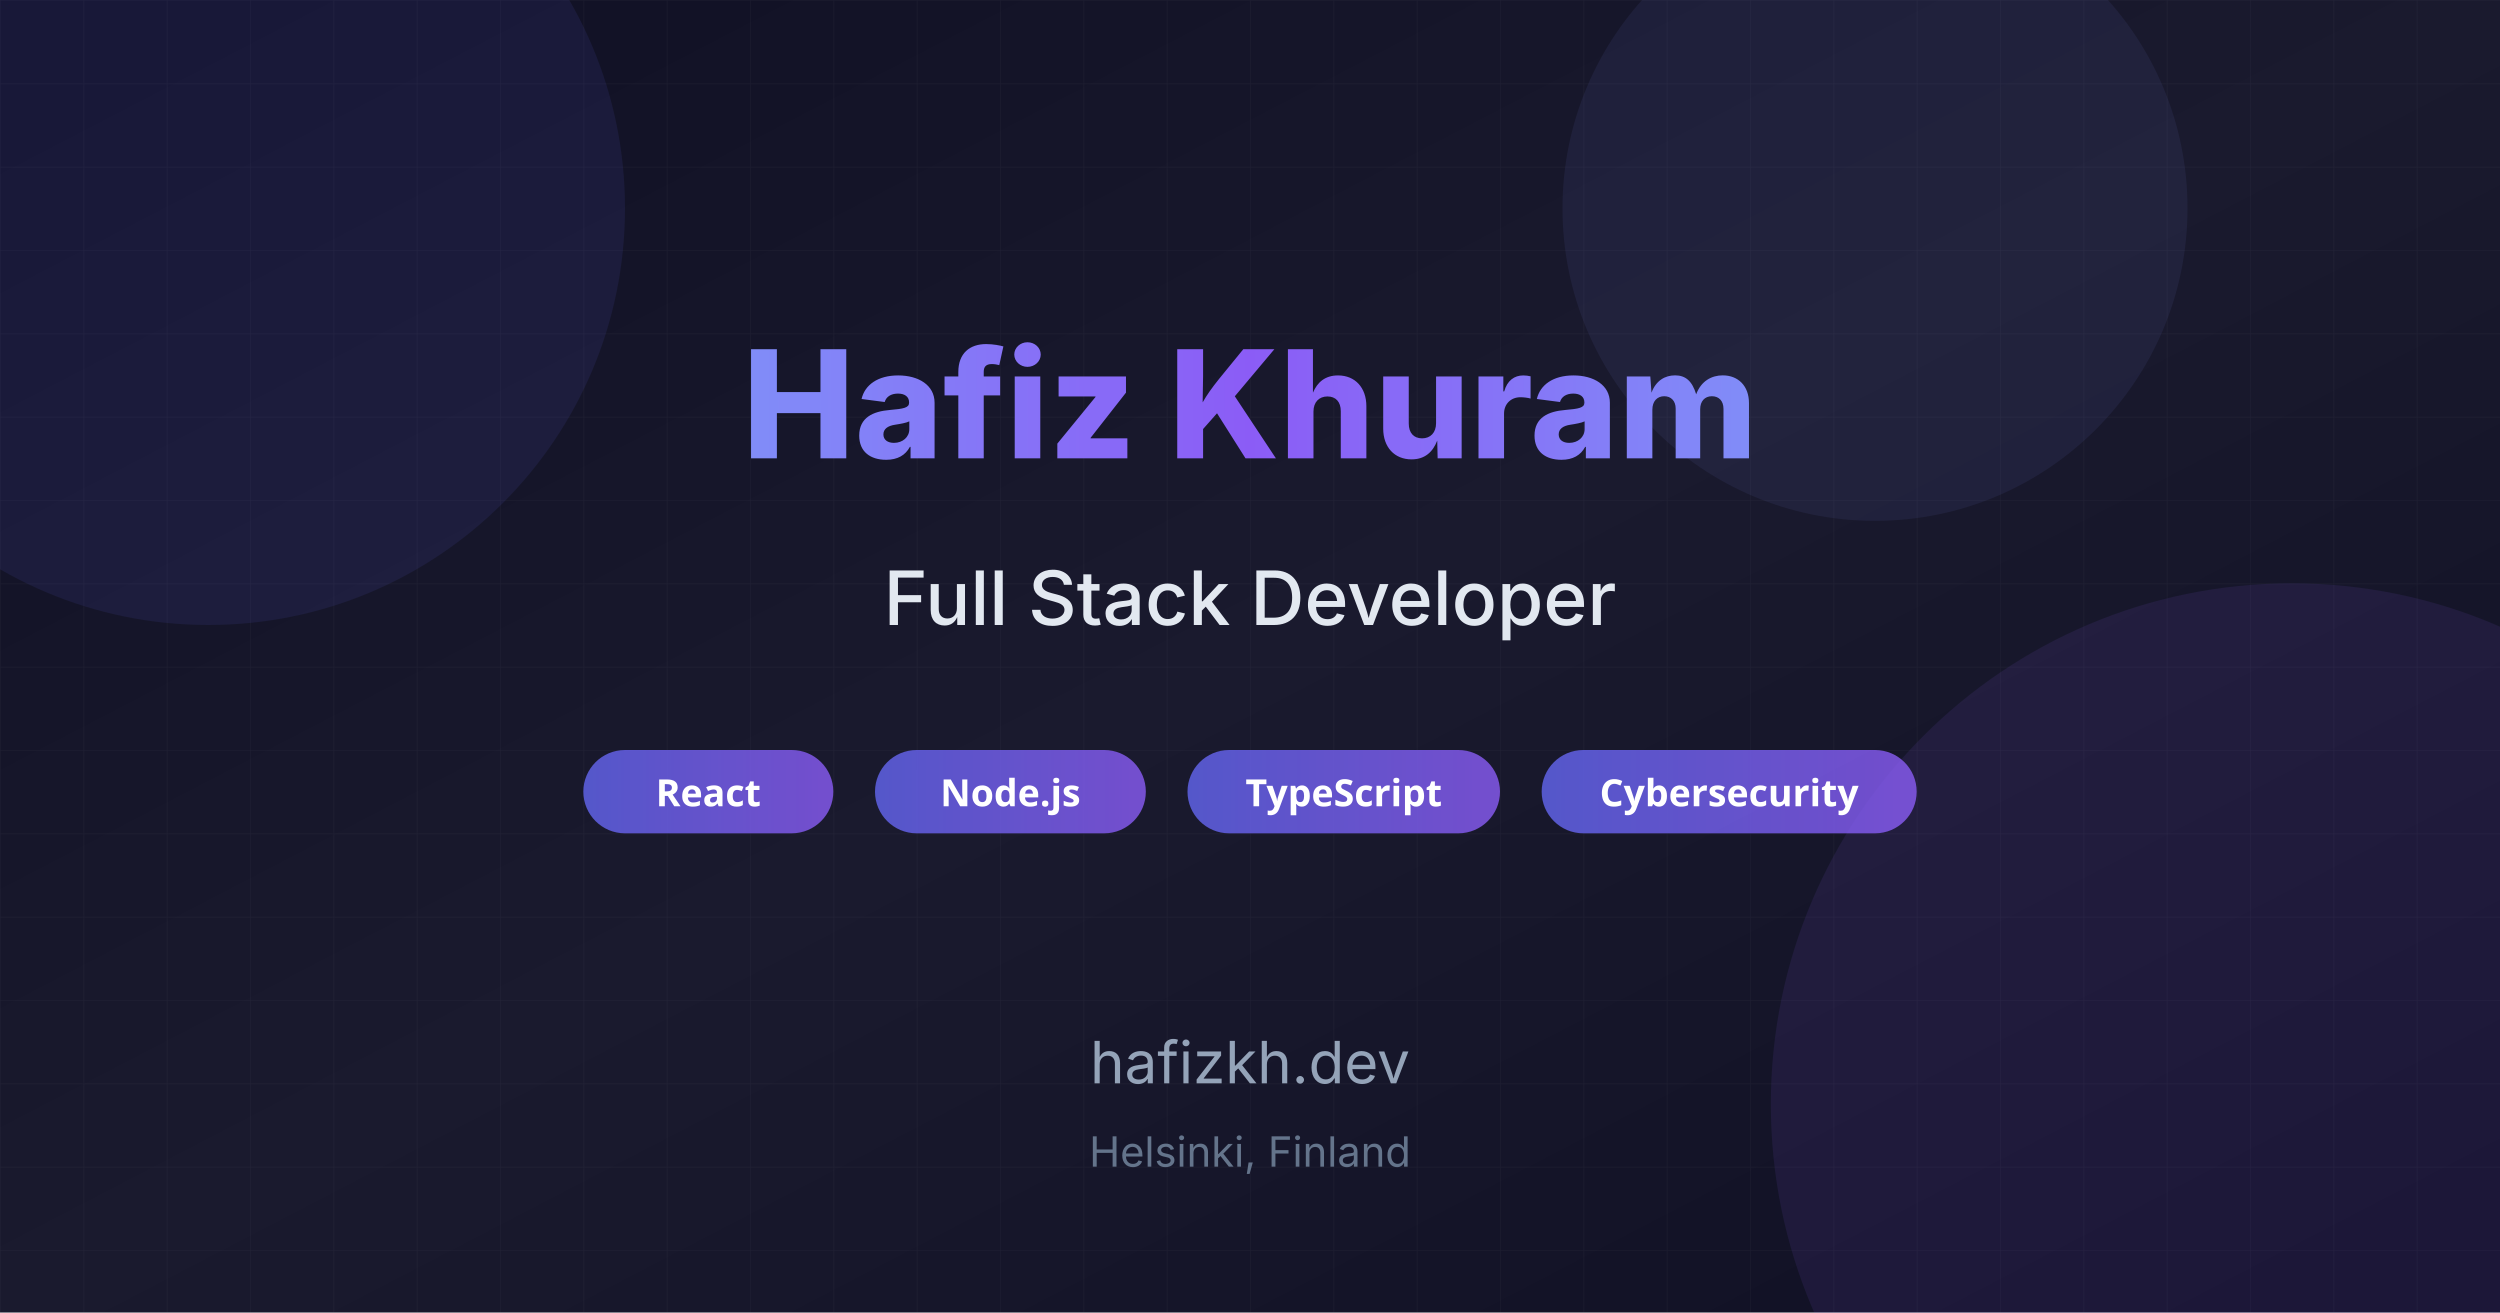
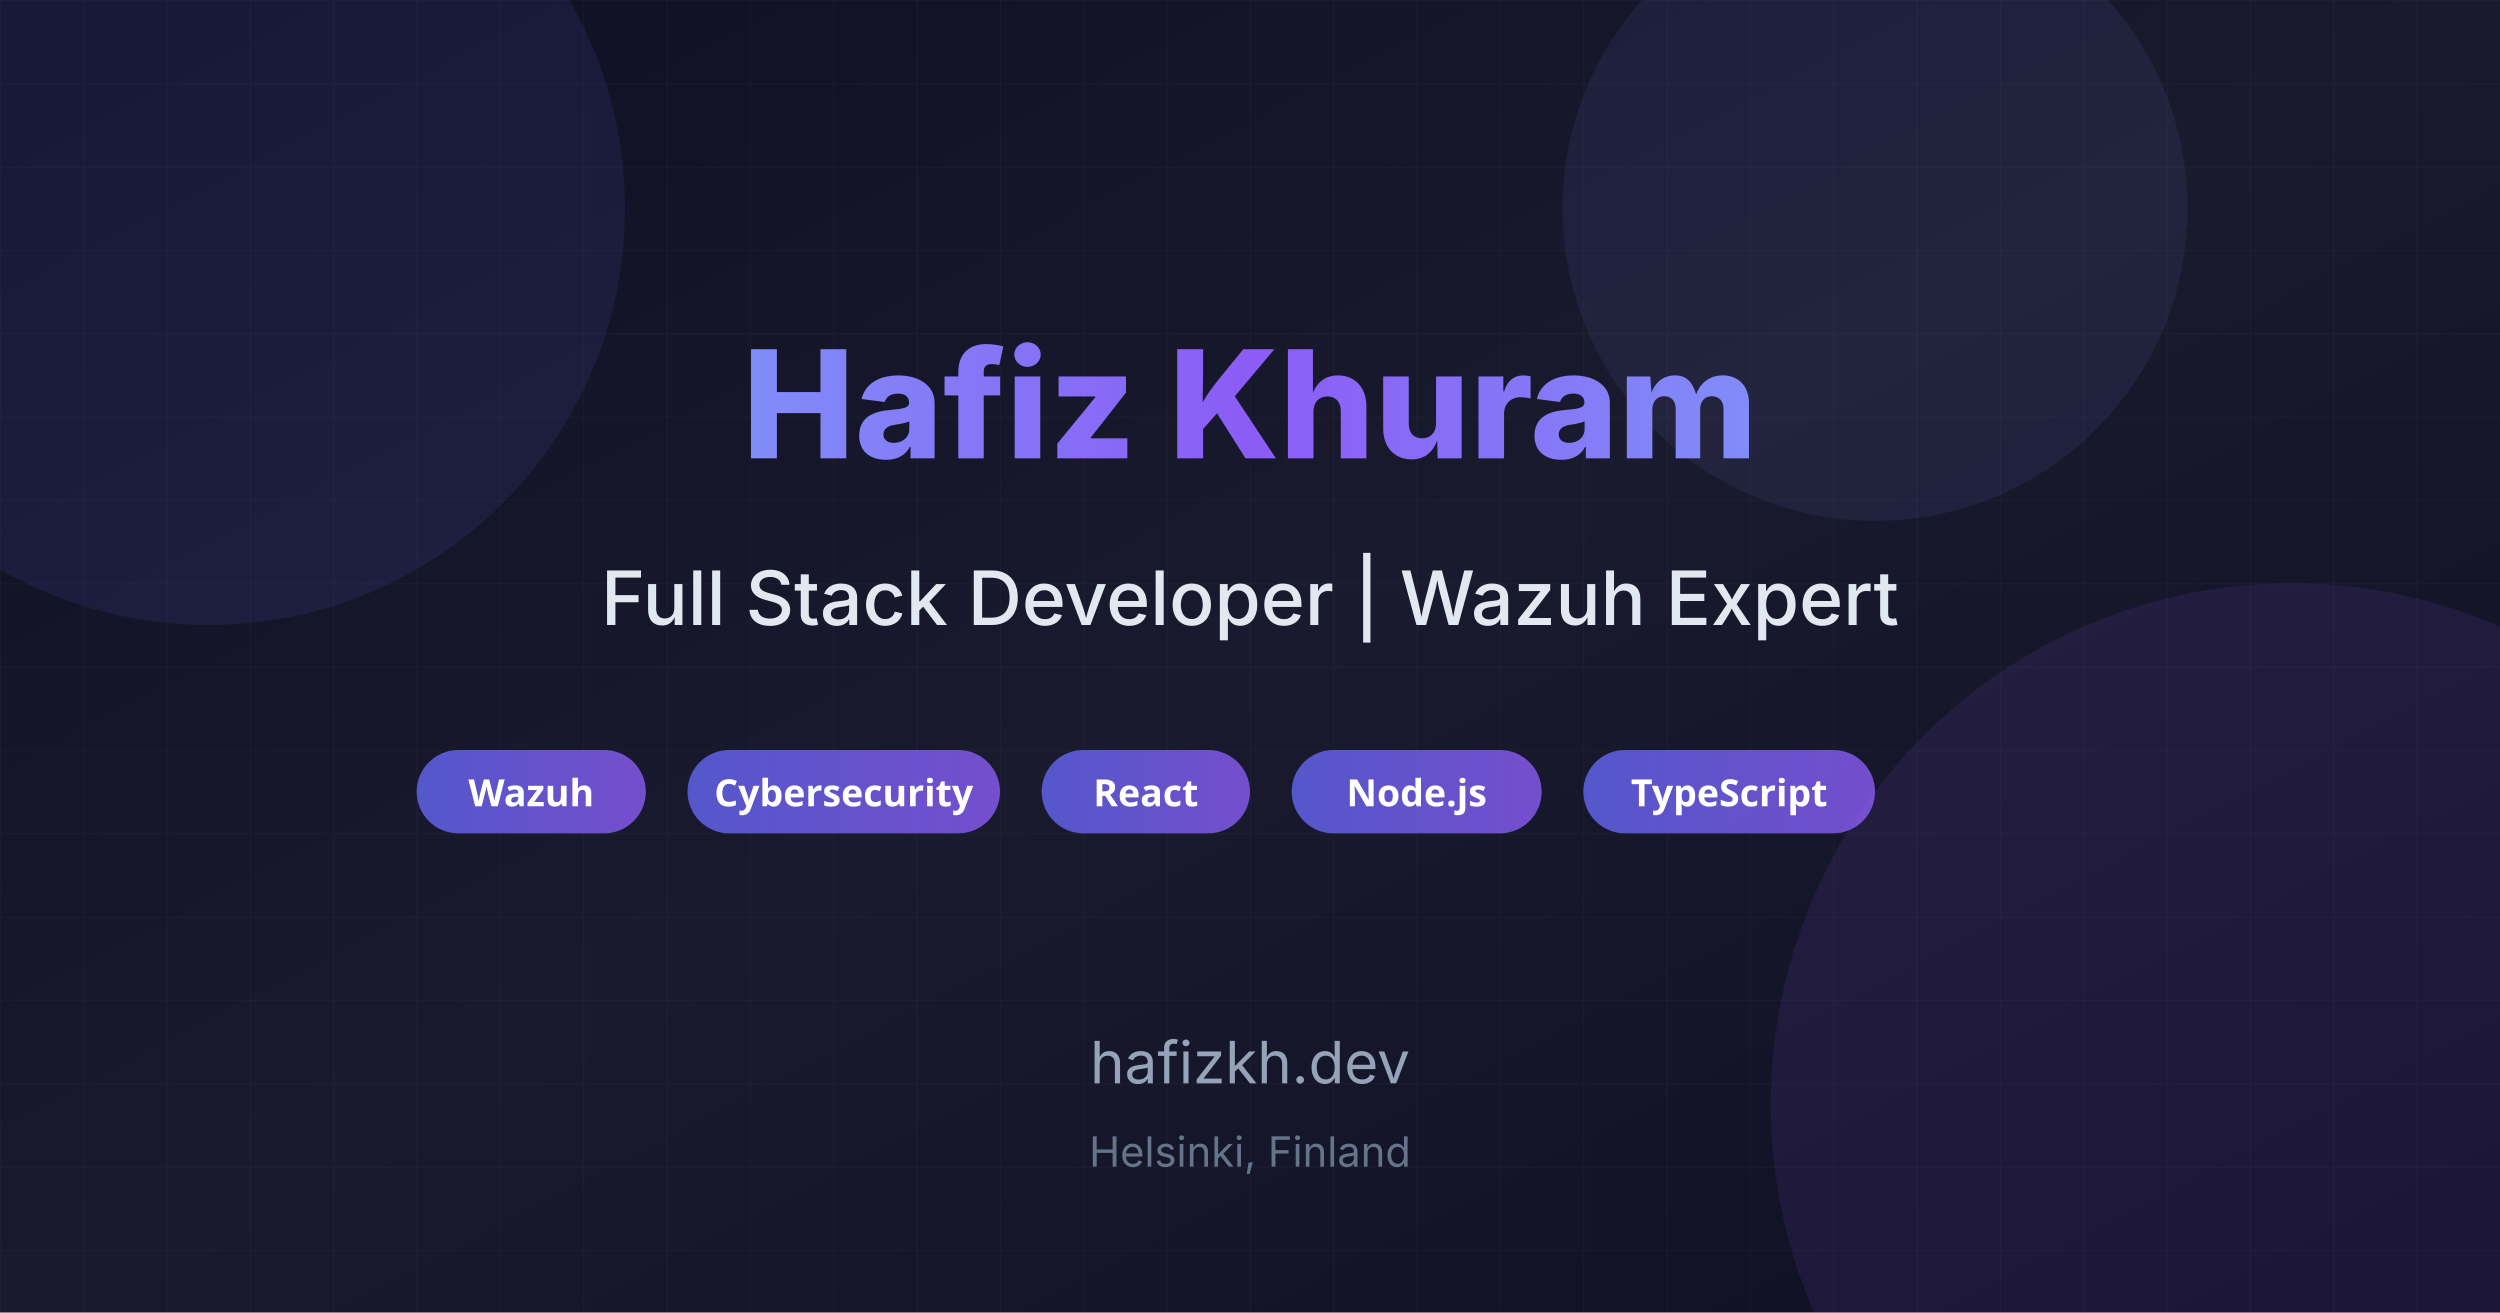
<svg xmlns="http://www.w3.org/2000/svg" width="1200" height="630">
  <defs>
    <linearGradient id="bg" x1="0%" y1="0%" x2="100%" y2="100%">
      <stop offset="0%" style="stop-color:#0f0f23" />
      <stop offset="50%" style="stop-color:#1a1a2e" />
      <stop offset="100%" style="stop-color:#0f0f23" />
    </linearGradient>
    <linearGradient id="textGrad" x1="0%" y1="0%" x2="100%" y2="0%">
      <stop offset="0%" style="stop-color:#818cf8" />
      <stop offset="50%" style="stop-color:#8b5cf6" />
      <stop offset="100%" style="stop-color:#818cf8" />
    </linearGradient>
    <linearGradient id="accentGrad" x1="0%" y1="0%" x2="100%" y2="0%">
      <stop offset="0%" style="stop-color:#6366f1" />
      <stop offset="100%" style="stop-color:#8b5cf6" />
    </linearGradient>
  </defs>
  <rect width="1200" height="630" fill="url(#bg)" />
  <circle cx="100" cy="100" r="200" fill="#6366f1" opacity="0.1" />
  <circle cx="1100" cy="530" r="250" fill="#8b5cf6" opacity="0.1" />
  <circle cx="900" cy="100" r="150" fill="#818cf8" opacity="0.08" />
  <pattern id="grid" width="40" height="40" patternUnits="userSpaceOnUse">
    <path d="M 40 0 L 0 0 0 40" fill="none" stroke="#ffffff" stroke-width="0.5" opacity="0.05" />
  </pattern>
  <rect width="1200" height="630" fill="url(#grid)" />
  <text x="600" y="220" font-family="system-ui, -apple-system, sans-serif" font-size="72" font-weight="800" fill="url(#textGrad)" text-anchor="middle">
    Hafiz Khuram
  </text>
  <text x="600" y="300" font-family="system-ui, -apple-system, sans-serif" font-size="36" font-weight="500" fill="#e2e8f0" text-anchor="middle">
-     Full Stack Developer
+     Full Stack Developer | Wazuh Expert
  </text>
-   <rect x="280" y="360" width="120" height="40" rx="20" fill="url(#accentGrad)" opacity="0.8" />
-   <text x="340" y="387" font-family="system-ui, sans-serif" font-size="18" font-weight="600" fill="white" text-anchor="middle">React</text>
-   <rect x="420" y="360" width="130" height="40" rx="20" fill="url(#accentGrad)" opacity="0.8" />
-   <text x="485" y="387" font-family="system-ui, sans-serif" font-size="18" font-weight="600" fill="white" text-anchor="middle">Node.js</text>
-   <rect x="570" y="360" width="150" height="40" rx="20" fill="url(#accentGrad)" opacity="0.8" />
-   <text x="645" y="387" font-family="system-ui, sans-serif" font-size="18" font-weight="600" fill="white" text-anchor="middle">TypeScript</text>
-   <rect x="740" y="360" width="180" height="40" rx="20" fill="url(#accentGrad)" opacity="0.8" />
-   <text x="830" y="387" font-family="system-ui, sans-serif" font-size="18" font-weight="600" fill="white" text-anchor="middle">Cybersecurity</text>
+   <rect x="200" y="360" width="110" height="40" rx="20" fill="url(#accentGrad)" opacity="0.8" />
+   <text x="255" y="387" font-family="system-ui, sans-serif" font-size="18" font-weight="600" fill="white" text-anchor="middle">Wazuh</text>
+   <rect x="330" y="360" width="150" height="40" rx="20" fill="url(#accentGrad)" opacity="0.8" />
+   <text x="405" y="387" font-family="system-ui, sans-serif" font-size="18" font-weight="600" fill="white" text-anchor="middle">Cybersecurity</text>
+   <rect x="500" y="360" width="100" height="40" rx="20" fill="url(#accentGrad)" opacity="0.8" />
+   <text x="550" y="387" font-family="system-ui, sans-serif" font-size="18" font-weight="600" fill="white" text-anchor="middle">React</text>
+   <rect x="620" y="360" width="120" height="40" rx="20" fill="url(#accentGrad)" opacity="0.8" />
+   <text x="680" y="387" font-family="system-ui, sans-serif" font-size="18" font-weight="600" fill="white" text-anchor="middle">Node.js</text>
+   <rect x="760" y="360" width="140" height="40" rx="20" fill="url(#accentGrad)" opacity="0.8" />
+   <text x="830" y="387" font-family="system-ui, sans-serif" font-size="18" font-weight="600" fill="white" text-anchor="middle">TypeScript</text>
  <text x="600" y="520" font-family="system-ui, -apple-system, sans-serif" font-size="28" font-weight="400" fill="#94a3b8" text-anchor="middle">
    hafizkh.dev
  </text>
  <text x="600" y="560" font-family="system-ui, -apple-system, sans-serif" font-size="20" fill="#64748b" text-anchor="middle">
    Helsinki, Finland
  </text>
</svg>
